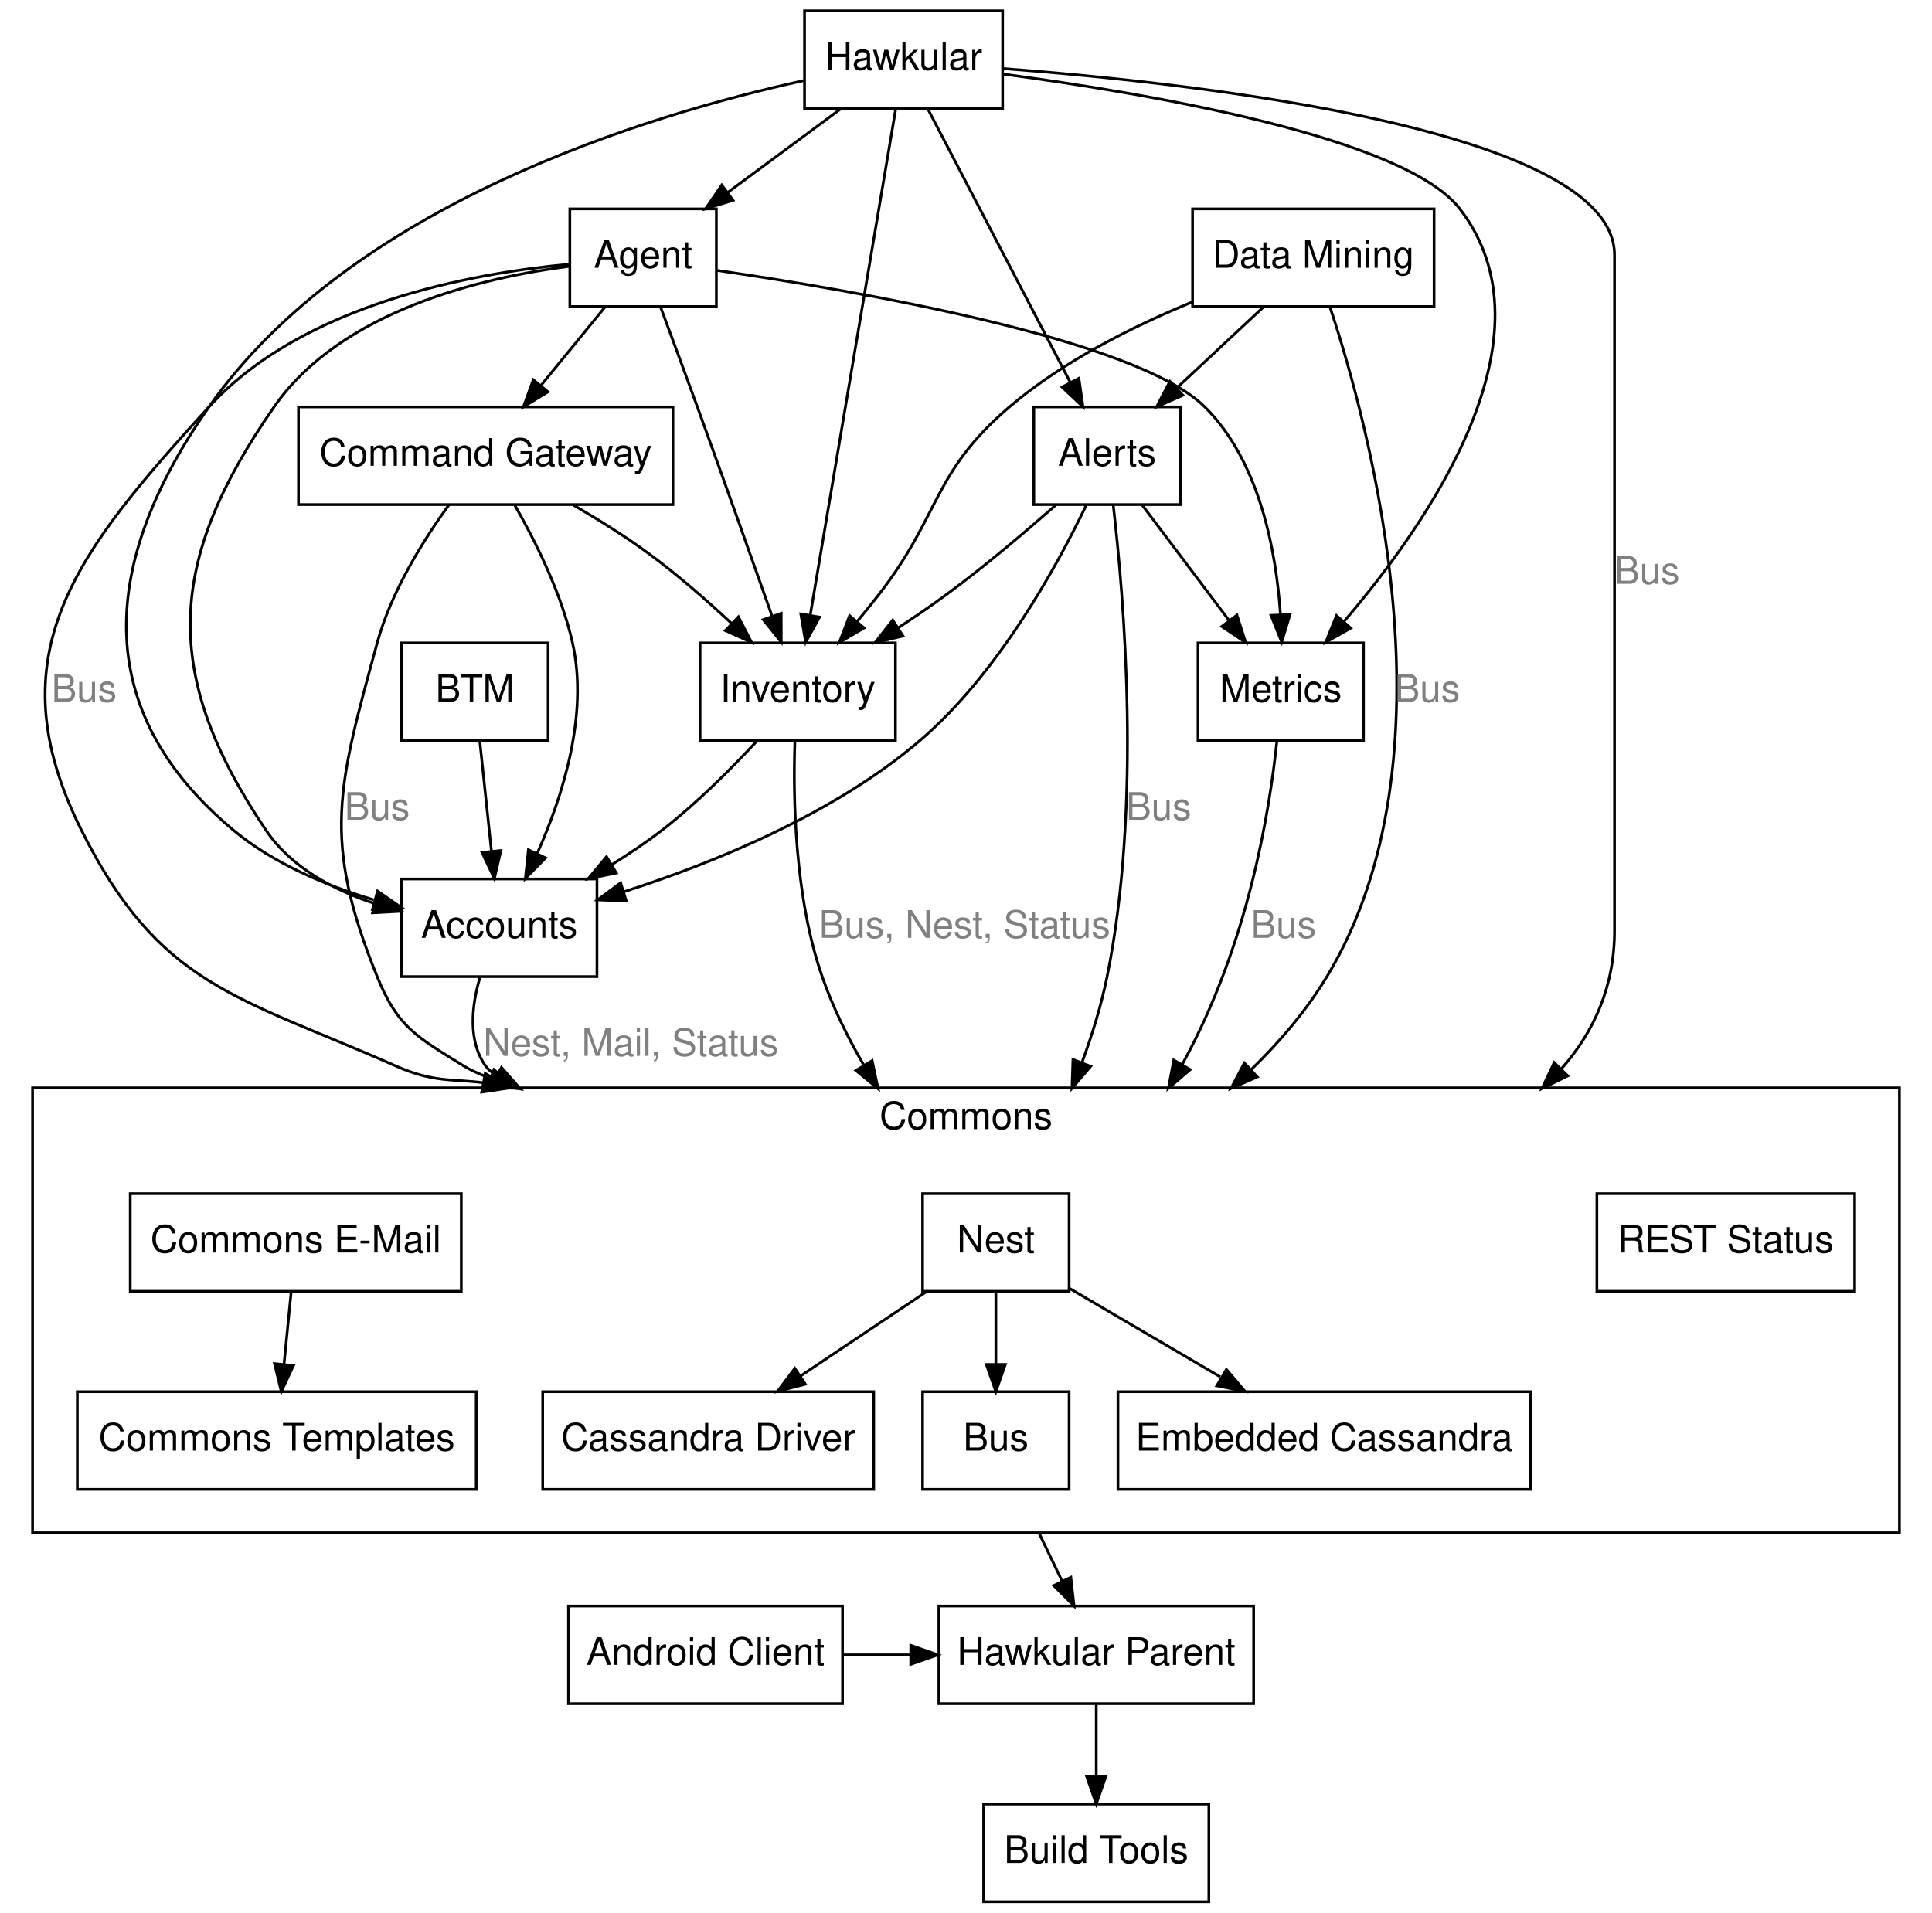
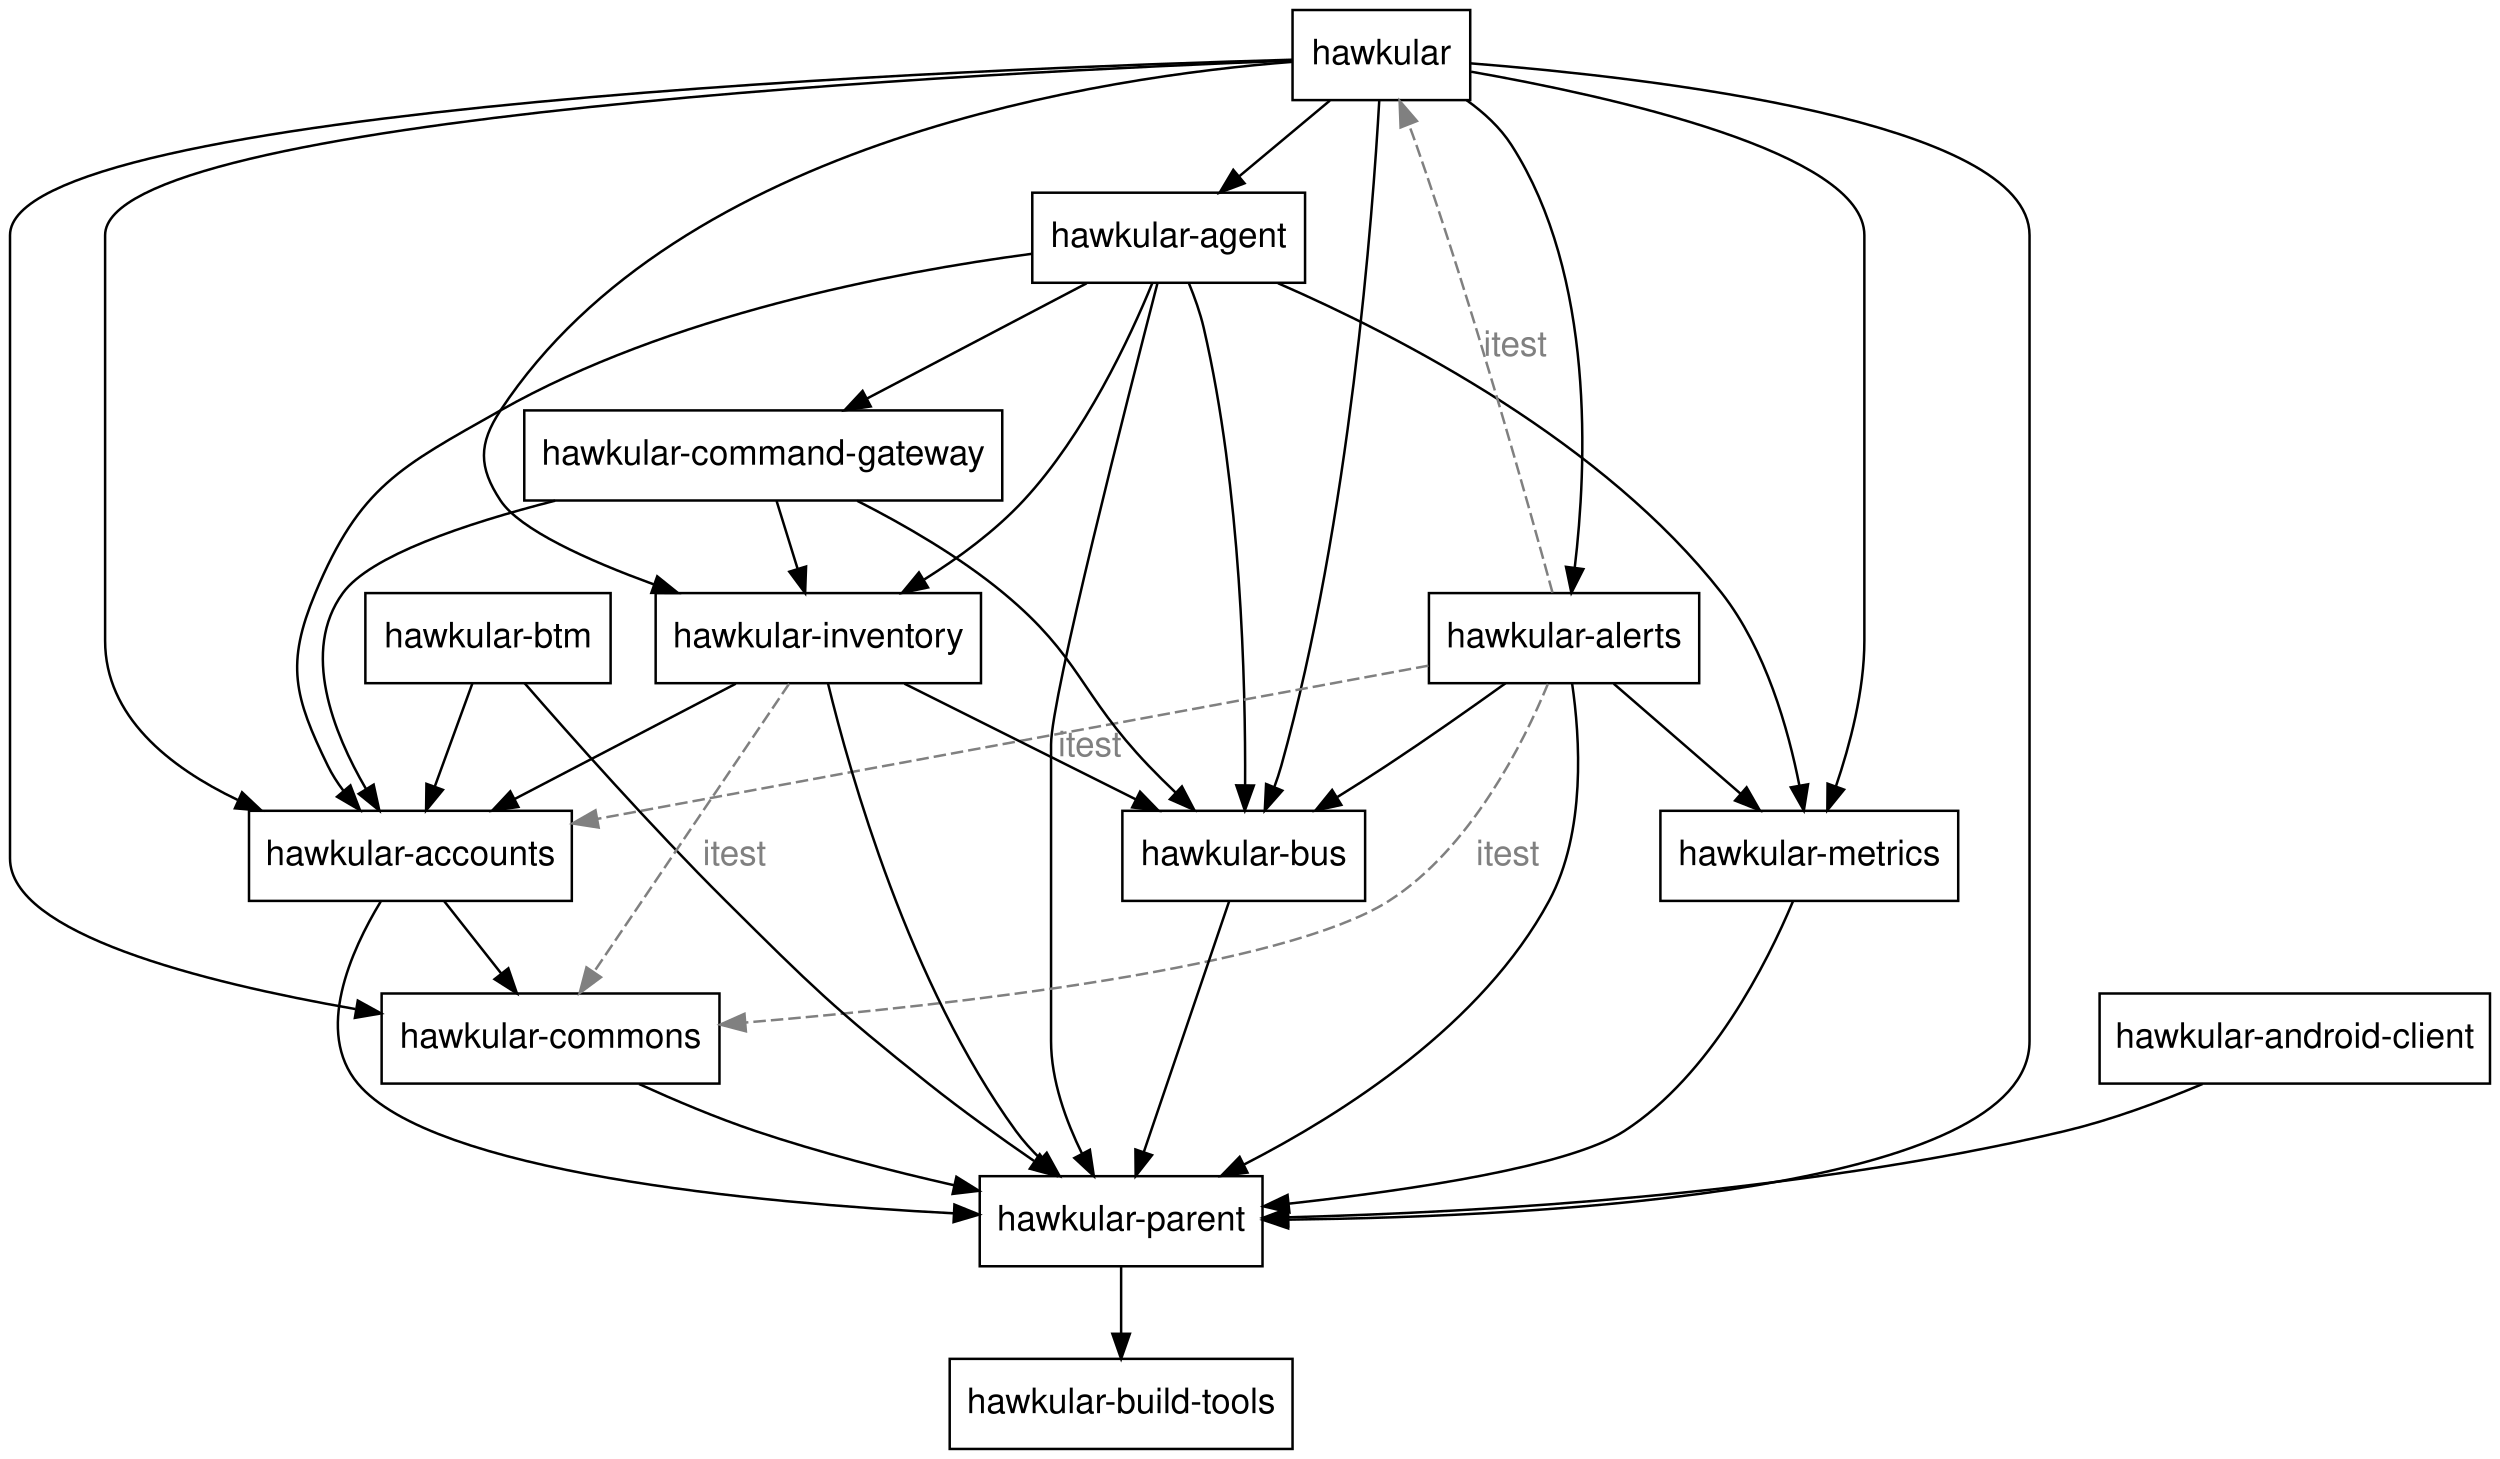
- <svg xmlns="http://www.w3.org/2000/svg" width="712pt" height="705pt" viewBox="0.00 0.00 712.00 705.00">
-   <g id="graph0" class="graph" transform="scale(1 1) rotate(0) translate(4 701)">
-     <g id="clust1" class="cluster">
-       <polygon fill="none" stroke="black" points="8,-136 8,-300 696,-300 696,-136 8,-136" />
-       <text text-anchor="middle" x="352" y="-284.8" font-family="Helvetica,sans-Serif" font-size="14.00">Commons</text>
-     </g>
-     <g id="clust2" class="cluster" />
-     <g id="clust3" class="cluster" />
-     <g id="clust5" class="cluster" />
+ <svg xmlns="http://www.w3.org/2000/svg" width="999pt" height="583pt" viewBox="0.00 0.00 999.00 583.00">
+   <g id="graph0" class="graph" transform="scale(1 1) rotate(0) translate(4 579)">
    <g id="node1" class="node">
-       <polygon fill="none" stroke="black" points="365.5,-697 292.5,-697 292.5,-661 365.5,-661 365.5,-697" />
-       <text text-anchor="middle" x="329" y="-675.3" font-family="Helvetica,sans-Serif" font-size="14.00">Hawkular</text>
+       <polygon fill="none" stroke="black" points="583.5,-575 512.5,-575 512.5,-539 583.5,-539 583.5,-575" />
+       <text text-anchor="middle" x="548" y="-553.3" font-family="Helvetica,sans-Serif" font-size="14.00">hawkular</text>
    </g>
    <g id="node2" class="node">
-       <polygon fill="none" stroke="black" points="216,-377 144,-377 144,-341 216,-341 216,-377" />
-       <text text-anchor="middle" x="180" y="-355.3" font-family="Helvetica,sans-Serif" font-size="14.00">Accounts</text>
+       <polygon fill="none" stroke="black" points="224.5,-255 95.5,-255 95.5,-219 224.5,-219 224.5,-255" />
+       <text text-anchor="middle" x="160" y="-233.3" font-family="Helvetica,sans-Serif" font-size="14.00">hawkular-accounts</text>
+     </g>
+     <g id="edge12" class="edge">
+       <path fill="none" stroke="black" d="M512.138,-554.787C396.051,-550.389 38,-532.938 38,-485 38,-485 38,-485 38,-323 38,-292.85 63.395,-272.518 91.012,-259.321" />
+       <polygon fill="black" stroke="black" points="92.726,-262.389 100.43,-255.115 89.871,-255.997 92.726,-262.389" />
+     </g>
+     <g id="node3" class="node">
+       <polygon fill="none" stroke="black" points="517.5,-502 408.5,-502 408.5,-466 517.5,-466 517.5,-502" />
+       <text text-anchor="middle" x="463" y="-480.3" font-family="Helvetica,sans-Serif" font-size="14.00">hawkular-agent</text>
+     </g>
+     <g id="edge13" class="edge">
+       <path fill="none" stroke="black" d="M527.424,-538.813C516.566,-529.743 503.078,-518.477 491.254,-508.6" />
+       <polygon fill="black" stroke="black" points="493.305,-505.753 483.387,-502.029 488.818,-511.126 493.305,-505.753" />
+     </g>
+     <g id="node4" class="node">
+       <polygon fill="none" stroke="black" points="675,-342 567,-342 567,-306 675,-306 675,-342" />
+       <text text-anchor="middle" x="621" y="-320.3" font-family="Helvetica,sans-Serif" font-size="14.00">hawkular-alerts</text>
+     </g>
+     <g id="edge14" class="edge">
+       <path fill="none" stroke="black" d="M582.078,-538.937C588.966,-534.028 595.474,-528.052 600,-521 633.444,-468.897 630.106,-392.551 625.271,-352.247" />
+       <polygon fill="black" stroke="black" points="628.713,-351.571 623.931,-342.117 621.773,-352.489 628.713,-351.571" />
+     </g>
+     <g id="node7" class="node">
+       <polygon fill="none" stroke="black" points="541.5,-255 444.5,-255 444.5,-219 541.5,-219 541.5,-255" />
+       <text text-anchor="middle" x="493" y="-233.3" font-family="Helvetica,sans-Serif" font-size="14.00">hawkular-bus</text>
+     </g>
+     <g id="edge15" class="edge">
+       <path fill="none" stroke="black" d="M547.15,-538.771C544.609,-494.104 535.459,-371.203 508,-273 507.216,-270.195 506.257,-267.318 505.207,-264.478" />
+       <polygon fill="black" stroke="black" points="508.412,-263.068 501.408,-255.119 501.926,-265.701 508.412,-263.068" />
+     </g>
+     <g id="node8" class="node">
+       <polygon fill="none" stroke="black" points="283.5,-182 148.5,-182 148.5,-146 283.5,-146 283.5,-182" />
+       <text text-anchor="middle" x="216" y="-160.3" font-family="Helvetica,sans-Serif" font-size="14.00">hawkular-commons</text>
+     </g>
+     <g id="edge16" class="edge">
+       <path fill="none" stroke="black" d="M512.466,-555.148C391.033,-551.769 0,-536.864 0,-485 0,-485 0,-485 0,-236 0,-205.993 76.185,-186.585 138.063,-175.771" />
+       <polygon fill="black" stroke="black" points="138.974,-179.167 148.249,-174.045 137.805,-172.265 138.974,-179.167" />
+     </g>
+     <g id="node10" class="node">
+       <polygon fill="none" stroke="black" points="388,-342 258,-342 258,-306 388,-306 388,-342" />
+       <text text-anchor="middle" x="323" y="-320.3" font-family="Helvetica,sans-Serif" font-size="14.00">hawkular-inventory</text>
+     </g>
+     <g id="edge17" class="edge">
+       <path fill="none" stroke="black" d="M512.47,-554.281C438.218,-548.529 267.573,-523.544 196,-415 187.192,-401.643 187.173,-392.345 196,-379 203.656,-367.426 230.388,-355.269 257.364,-345.427" />
+       <polygon fill="black" stroke="black" points="258.633,-348.691 266.885,-342.047 256.291,-342.094 258.633,-348.691" />
+     </g>
+     <g id="node11" class="node">
+       <polygon fill="none" stroke="black" points="778.5,-255 659.5,-255 659.5,-219 778.5,-219 778.5,-255" />
+       <text text-anchor="middle" x="719" y="-233.3" font-family="Helvetica,sans-Serif" font-size="14.00">hawkular-metrics</text>
+     </g>
+     <g id="edge18" class="edge">
+       <path fill="none" stroke="black" d="M583.85,-550.346C639.664,-540.518 741,-518.114 741,-485 741,-485 741,-485 741,-323 741,-303.055 735.253,-281.294 729.633,-264.783" />
+       <polygon fill="black" stroke="black" points="732.881,-263.47 726.204,-255.244 726.294,-265.838 732.881,-263.47" />
+     </g>
+     <g id="node12" class="node">
+       <polygon fill="none" stroke="black" points="500.5,-109 387.5,-109 387.5,-73 500.5,-73 500.5,-109" />
+       <text text-anchor="middle" x="444" y="-87.3" font-family="Helvetica,sans-Serif" font-size="14.00">hawkular-parent</text>
+     </g>
+     <g id="edge2" class="edge">
+       <path fill="none" stroke="black" d="M583.741,-553.679C654.791,-548.081 807,-530.75 807,-485 807,-485 807,-485 807,-163 807,-103.34 615.761,-92.881 510.897,-91.631" />
+       <polygon fill="black" stroke="black" points="510.751,-88.129 500.719,-91.535 510.685,-95.129 510.751,-88.129" />
+     </g>
+     <g id="edge36" class="edge">
+       <path fill="none" stroke="black" d="M173.556,-218.813C180.366,-210.179 188.745,-199.555 196.255,-190.034" />
+       <polygon fill="black" stroke="black" points="199.124,-192.048 202.569,-182.029 193.628,-187.713 199.124,-192.048" />
+     </g>
+     <g id="edge3" class="edge">
+       <path fill="none" stroke="black" d="M148.122,-218.729C136.137,-198.96 121.681,-166.655 139,-146 168.779,-110.485 296.742,-98.314 377.162,-94.153" />
+       <polygon fill="black" stroke="black" points="377.392,-97.646 387.209,-93.662 377.05,-90.654 377.392,-97.646" />
+     </g>
+     <g id="edge26" class="edge">
+       <path fill="none" stroke="black" d="M408.473,-477.604C352.2,-470.157 263.374,-453.04 196,-415 155.771,-392.286 139.825,-384.622 122,-342 110.137,-313.634 113.538,-300.643 127,-273 128.671,-269.57 130.796,-266.249 133.16,-263.108" />
+       <polygon fill="black" stroke="black" points="136.02,-265.148 139.83,-255.262 130.687,-260.614 136.02,-265.148" />
+     </g>
+     <g id="edge23" class="edge">
+       <path fill="none" stroke="black" d="M471.051,-465.89C473.351,-460.303 475.608,-453.992 477,-448 491.931,-383.73 493.763,-305.722 493.543,-265.279" />
+       <polygon fill="black" stroke="black" points="497.042,-265.105 493.44,-255.141 490.042,-265.177 497.042,-265.105" />
+     </g>
+     <g id="node9" class="node">
+       <polygon fill="none" stroke="black" points="396.5,-415 205.5,-415 205.5,-379 396.5,-379 396.5,-415" />
+       <text text-anchor="middle" x="301" y="-393.3" font-family="Helvetica,sans-Serif" font-size="14.00">hawkular-command-gateway</text>
+     </g>
+     <g id="edge22" class="edge">
+       <path fill="none" stroke="black" d="M430.217,-465.799C404.882,-452.506 369.653,-434.021 342.377,-419.71" />
+       <polygon fill="black" stroke="black" points="343.939,-416.577 333.458,-415.03 340.686,-422.776 343.939,-416.577" />
+     </g>
+     <g id="edge24" class="edge">
+       <path fill="none" stroke="black" d="M456.496,-465.937C447.479,-443.929 429.483,-405.355 405,-379 393.675,-366.809 379.064,-356.064 365.319,-347.434" />
+       <polygon fill="black" stroke="black" points="366.824,-344.253 356.456,-342.074 363.202,-350.244 366.824,-344.253" />
+     </g>
+     <g id="edge25" class="edge">
+       <path fill="none" stroke="black" d="M506.691,-465.821C556.438,-444.129 636.894,-402.226 684,-342 701.63,-319.46 710.621,-287.565 715.041,-265.054" />
+       <polygon fill="black" stroke="black" points="718.499,-265.599 716.813,-255.139 711.608,-264.367 718.499,-265.599" />
+     </g>
+     <g id="edge5" class="edge">
+       <path fill="none" stroke="black" d="M458.493,-465.722C446.73,-420.362 416,-300.089 416,-281.5 416,-281.5 416,-281.5 416,-163 416,-147.326 421.978,-130.978 428.41,-117.926" />
+       <polygon fill="black" stroke="black" points="431.517,-119.537 433.094,-109.06 425.328,-116.267 431.517,-119.537" />
+     </g>
+     <g id="edge27" class="edge">
+       <path fill="none" stroke="gray" stroke-dasharray="5,2" d="M616.372,-342.204C607.021,-376.513 584.818,-455.758 562,-521 561.048,-523.722 560.009,-526.544 558.941,-529.351" />
+       <polygon fill="gray" stroke="gray" points="555.68,-528.08 555.284,-538.667 562.196,-530.638 555.68,-528.08" />
+       <text text-anchor="middle" x="601.5" y="-436.8" font-family="Helvetica,sans-Serif" font-size="14.00" fill="grey">itest</text>
+     </g>
+     <g id="edge28" class="edge">
+       <path fill="none" stroke="gray" stroke-dasharray="5,2" d="M566.762,-312.999C484.435,-297.82 327.696,-268.92 234.661,-251.766" />
+       <polygon fill="gray" stroke="gray" points="235.221,-248.31 224.752,-249.939 233.952,-255.194 235.221,-248.31" />
+       <text text-anchor="middle" x="431.5" y="-276.8" font-family="Helvetica,sans-Serif" font-size="14.00" fill="grey">itest</text>
+     </g>
+     <g id="edge30" class="edge">
+       <path fill="none" stroke="black" d="M597.589,-305.957C583.869,-296.11 566.119,-283.61 550,-273 543.731,-268.874 536.995,-264.601 530.427,-260.518" />
+       <polygon fill="black" stroke="black" points="531.984,-257.366 521.635,-255.099 528.312,-263.325 531.984,-257.366" />
+     </g>
+     <g id="edge29" class="edge">
+       <path fill="none" stroke="gray" stroke-dasharray="5,2" d="M614.554,-305.733C604.729,-282.001 583.635,-239.876 551,-219 509.512,-192.461 379.312,-177.553 293.98,-170.405" />
+       <polygon fill="gray" stroke="gray" points="294.058,-166.899 283.805,-169.571 293.486,-173.876 294.058,-166.899" />
+       <text text-anchor="middle" x="598.5" y="-233.3" font-family="Helvetica,sans-Serif" font-size="14.00" fill="grey">itest</text>
+     </g>
+     <g id="edge31" class="edge">
+       <path fill="none" stroke="black" d="M640.832,-305.799C655.443,-293.126 675.495,-275.734 691.632,-261.738" />
+       <polygon fill="black" stroke="black" points="693.937,-264.372 699.198,-255.175 689.35,-259.084 693.937,-264.372" />
+     </g>
+     <g id="edge6" class="edge">
+       <path fill="none" stroke="black" d="M624.202,-305.975C627.374,-284.35 629.858,-246.535 615,-219 588.445,-169.786 533.595,-134.4 493.144,-113.677" />
+       <polygon fill="black" stroke="black" points="494.484,-110.434 483.973,-109.102 491.359,-116.698 494.484,-110.434" />
+     </g>
+     <g id="node5" class="node">
+       <polygon fill="none" stroke="black" points="240,-342 142,-342 142,-306 240,-306 240,-342" />
+       <text text-anchor="middle" x="191" y="-320.3" font-family="Helvetica,sans-Serif" font-size="14.00">hawkular-btm</text>
+     </g>
+     <g id="edge32" class="edge">
+       <path fill="none" stroke="black" d="M184.727,-305.799C180.441,-294.047 174.675,-278.238 169.789,-264.842" />
+       <polygon fill="black" stroke="black" points="172.978,-263.371 166.264,-255.175 166.402,-265.769 172.978,-263.371" />
+     </g>
+     <g id="edge7" class="edge">
+       <path fill="none" stroke="black" d="M205.653,-305.964C223.911,-284.973 256.332,-248.47 286,-219 320.383,-184.847 329.091,-176.191 367,-146 380.411,-135.32 395.774,-124.316 409.232,-115.051" />
+       <polygon fill="black" stroke="black" points="411.471,-117.761 417.761,-109.235 407.528,-111.977 411.471,-117.761" />
+     </g>
+     <g id="node6" class="node">
+       <polygon fill="none" stroke="black" points="512.5,-36 375.5,-36 375.5,-0 512.5,-0 512.5,-36" />
+       <text text-anchor="middle" x="444" y="-14.3" font-family="Helvetica,sans-Serif" font-size="14.00">hawkular-build-tools</text>
+     </g>
+     <g id="edge8" class="edge">
+       <path fill="none" stroke="black" d="M487.187,-218.916C478.751,-194.125 463.038,-147.948 453.07,-118.656" />
+       <polygon fill="black" stroke="black" points="456.341,-117.401 449.806,-109.062 449.714,-119.656 456.341,-117.401" />
+     </g>
+     <g id="edge9" class="edge">
+       <path fill="none" stroke="black" d="M251.378,-145.817C265.636,-139.33 282.38,-132.254 298,-127 323.518,-118.416 352.211,-111.062 377.364,-105.341" />
+       <polygon fill="black" stroke="black" points="378.181,-108.745 387.178,-103.151 376.656,-101.914 378.181,-108.745" />
+     </g>
+     <g id="edge19" class="edge">
+       <path fill="none" stroke="black" d="M217.842,-378.931C181.106,-369.541 143.783,-356.792 133,-342 116.195,-318.947 129.104,-286.323 142.222,-263.79" />
+       <polygon fill="black" stroke="black" points="145.309,-265.451 147.579,-255.102 139.351,-261.777 145.309,-265.451" />
+     </g>
+     <g id="edge20" class="edge">
+       <path fill="none" stroke="black" d="M338.536,-378.87C357.135,-369.424 379.333,-356.644 397,-342 427.844,-316.435 427.321,-301.963 455,-273 458.385,-269.458 462.056,-265.834 465.736,-262.324" />
+       <polygon fill="black" stroke="black" points="468.293,-264.725 473.215,-255.343 463.516,-259.608 468.293,-264.725" />
+     </g>
+     <g id="edge21" class="edge">
+       <path fill="none" stroke="black" d="M306.326,-378.813C308.839,-370.702 311.896,-360.836 314.703,-351.777" />
+       <polygon fill="black" stroke="black" points="318.107,-352.617 317.723,-342.029 311.42,-350.545 318.107,-352.617" />
+     </g>
+     <g id="edge33" class="edge">
+       <path fill="none" stroke="black" d="M290.015,-305.799C264.523,-292.506 229.077,-274.021 201.632,-259.71" />
+       <polygon fill="black" stroke="black" points="203.143,-256.551 192.658,-255.03 199.906,-262.757 203.143,-256.551" />
+     </g>
+     <g id="edge34" class="edge">
+       <path fill="none" stroke="black" d="M357.402,-305.799C384.104,-292.448 421.279,-273.861 449.953,-259.524" />
+       <polygon fill="black" stroke="black" points="451.561,-262.633 458.94,-255.03 448.43,-256.372 451.561,-262.633" />
+     </g>
+     <g id="edge35" class="edge">
+       <path fill="none" stroke="gray" stroke-dasharray="5,2" d="M311.345,-305.79C292.532,-278.01 255.364,-223.126 233.403,-190.698" />
+       <polygon fill="gray" stroke="gray" points="236.146,-188.506 227.64,-182.188 230.35,-192.431 236.146,-188.506" />
+       <text text-anchor="middle" x="289.5" y="-233.3" font-family="Helvetica,sans-Serif" font-size="14.00" fill="grey">itest</text>
+     </g>
+     <g id="edge10" class="edge">
+       <path fill="none" stroke="black" d="M326.873,-305.875C335.602,-269.994 359.443,-185.417 402,-127 404.854,-123.083 408.24,-119.336 411.833,-115.847" />
+       <polygon fill="black" stroke="black" points="414.279,-118.354 419.394,-109.076 409.609,-113.14 414.279,-118.354" />
    </g>
    <g id="edge11" class="edge">
-       <path fill="none" stroke="black" d="M292.067,-671.258C234.705,-658.67 125.364,-625.776 73,-551 33.163,-494.113 28.691,-439.512 82,-395 96.723,-382.707 116.088,-374.591 133.714,-369.301" />
-       <polygon fill="black" stroke="black" points="135.135,-372.539 143.842,-366.503 133.271,-365.792 135.135,-372.539" />
-     </g>
-     <g id="node3" class="node">
-       <polygon fill="none" stroke="black" points="260,-624 206,-624 206,-588 260,-588 260,-624" />
-       <text text-anchor="middle" x="233" y="-602.3" font-family="Helvetica,sans-Serif" font-size="14.00">Agent</text>
-     </g>
-     <g id="edge12" class="edge">
-       <path fill="none" stroke="black" d="M305.761,-660.813C293.262,-651.569 277.678,-640.043 264.142,-630.032" />
-       <polygon fill="black" stroke="black" points="266.146,-627.161 256.025,-624.029 261.984,-632.789 266.146,-627.161" />
-     </g>
-     <g id="node4" class="node">
-       <polygon fill="none" stroke="black" points="431,-551 377,-551 377,-515 431,-515 431,-551" />
-       <text text-anchor="middle" x="404" y="-529.3" font-family="Helvetica,sans-Serif" font-size="14.00">Alerts</text>
-     </g>
-     <g id="edge13" class="edge">
-       <path fill="none" stroke="black" d="M337.898,-660.916C350.866,-636.016 375.071,-589.544 390.316,-560.273" />
-       <polygon fill="black" stroke="black" points="393.598,-561.548 395.114,-551.062 387.39,-558.314 393.598,-561.548" />
-     </g>
-     <g id="node8" class="node">
-       <polygon fill="none" stroke="black" points="326,-464 254,-464 254,-428 326,-428 326,-464" />
-       <text text-anchor="middle" x="290" y="-442.3" font-family="Helvetica,sans-Serif" font-size="14.00">Inventory</text>
-     </g>
-     <g id="edge15" class="edge">
-       <path fill="none" stroke="black" d="M326.069,-660.637C319.333,-620.74 302.708,-522.273 294.598,-474.236" />
-       <polygon fill="black" stroke="black" points="298.028,-473.527 292.912,-464.249 291.126,-474.692 298.028,-473.527" />
-     </g>
-     <g id="node9" class="node">
-       <polygon fill="none" stroke="black" points="498.5,-464 437.5,-464 437.5,-428 498.5,-428 498.5,-464" />
-       <text text-anchor="middle" x="468" y="-442.3" font-family="Helvetica,sans-Serif" font-size="14.00">Metrics</text>
-     </g>
-     <g id="edge16" class="edge">
-       <path fill="none" stroke="black" d="M365.799,-673.663C419.088,-666.541 513.611,-650.455 534,-624 570.108,-577.149 522.578,-508.458 491.338,-471.956" />
-       <polygon fill="black" stroke="black" points="493.8,-469.455 484.573,-464.249 488.54,-474.073 493.8,-469.455" />
-     </g>
-     <g id="node14" class="node">
-       <polygon fill="none" stroke="black" points="390,-261 336,-261 336,-225 390,-225 390,-261" />
-       <text text-anchor="middle" x="363" y="-239.3" font-family="Helvetica,sans-Serif" font-size="14.00">Nest</text>
-     </g>
-     <g id="edge14" class="edge">
-       <path fill="none" stroke="black" d="M365.706,-675.718C437.812,-670.224 591,-653.125 591,-607 591,-607 591,-607 591,-358 591,-337.587 583.599,-320.83 571.463,-307.073" />
-       <polygon fill="black" stroke="black" points="573.756,-304.413 564.251,-299.734 568.764,-309.32 573.756,-304.413" />
-       <text text-anchor="middle" x="603" y="-485.8" font-family="Helvetica,sans-Serif" font-size="14.00" fill="grey">Bus</text>
+       <path fill="none" stroke="black" d="M712.451,-218.789C702.12,-194.149 679.586,-149.334 645,-127 623.217,-112.933 560.603,-103.508 510.989,-98.017" />
+       <polygon fill="black" stroke="black" points="511.253,-94.525 500.937,-96.938 510.506,-101.485 511.253,-94.525" />
+     </g>
+     <g id="edge1" class="edge">
+       <path fill="none" stroke="black" d="M444,-72.813C444,-64.79 444,-55.047 444,-46.069" />
+       <polygon fill="black" stroke="black" points="447.5,-46.029 444,-36.029 440.5,-46.029 447.5,-46.029" />
    </g>
    <g id="node13" class="node">
-       <polygon fill="none" stroke="black" points="679.5,-261 584.5,-261 584.5,-225 679.5,-225 679.5,-261" />
-       <text text-anchor="middle" x="632" y="-239.3" font-family="Helvetica,sans-Serif" font-size="14.00">REST Status</text>
-     </g>
-     <g id="edge17" class="edge">
-       <path fill="none" stroke="black" d="M172.899,-340.762C169.835,-330.364 168.297,-317.363 175,-308 175.743,-306.962 177.028,-305.831 178.792,-304.62" />
-       <polygon fill="black" stroke="black" points="180.793,-307.511 187.822,-299.583 177.383,-301.397 180.793,-307.511" />
-       <text text-anchor="middle" x="228.5" y="-311.8" font-family="Helvetica,sans-Serif" font-size="14.00" fill="grey">Nest, Mail, Status</text>
-     </g>
-     <g id="node18" class="node">
-       <polygon fill="none" stroke="black" points="166,-261 44,-261 44,-225 166,-225 166,-261" />
-       <text text-anchor="middle" x="105" y="-239.3" font-family="Helvetica,sans-Serif" font-size="14.00">Commons E-Mail</text>
-     </g>
-     <g id="edge24" class="edge">
-       <path fill="none" stroke="black" d="M205.891,-602.858C173.831,-598.716 121.708,-586.575 97,-551 57.442,-494.044 55.295,-452.54 94,-395 103.152,-381.395 118.608,-373.076 133.915,-367.99" />
-       <polygon fill="black" stroke="black" points="135.258,-371.244 143.883,-365.092 133.304,-364.522 135.258,-371.244" />
-     </g>
-     <g id="node7" class="node">
-       <polygon fill="none" stroke="black" points="244,-551 106,-551 106,-515 244,-515 244,-551" />
-       <text text-anchor="middle" x="175" y="-529.3" font-family="Helvetica,sans-Serif" font-size="14.00">Command Gateway</text>
-     </g>
-     <g id="edge20" class="edge">
-       <path fill="none" stroke="black" d="M218.96,-587.813C211.907,-579.179 203.228,-568.555 195.45,-559.034" />
-       <polygon fill="black" stroke="black" points="197.948,-556.559 188.911,-551.029 192.527,-560.988 197.948,-556.559" />
-     </g>
-     <g id="edge22" class="edge">
-       <path fill="none" stroke="black" d="M239.362,-587.996C243.32,-577.374 248.497,-563.404 253,-551 262.498,-524.838 273.128,-494.888 280.548,-473.868" />
-       <polygon fill="black" stroke="black" points="283.89,-474.917 283.914,-464.322 277.288,-472.589 283.89,-474.917" />
-     </g>
-     <g id="edge23" class="edge">
-       <path fill="none" stroke="black" d="M260.206,-601.328C310.366,-594.024 414.624,-576.178 440,-551 460.258,-530.899 466.314,-497.8 467.9,-474.346" />
-       <polygon fill="black" stroke="black" points="471.398,-474.477 468.35,-464.33 464.405,-474.163 471.398,-474.477" />
-     </g>
-     <g id="edge21" class="edge">
-       <path fill="none" stroke="black" d="M205.777,-603.612C170.011,-600.277 107.688,-589.001 73,-551 24.182,-497.519 -6.383,-459.767 26,-395 54.82,-337.359 83.048,-334.034 142,-308 155.852,-301.883 162.594,-303.37 174.088,-301.888" />
-       <polygon fill="black" stroke="black" points="174.831,-305.309 184,-300 173.522,-298.433 174.831,-305.309" />
-       <text text-anchor="middle" x="27" y="-442.3" font-family="Helvetica,sans-Serif" font-size="14.00" fill="grey">Bus</text>
-     </g>
-     <g id="edge25" class="edge">
-       <path fill="none" stroke="black" d="M396.304,-514.754C385.482,-492.193 363.821,-452.642 335,-428 303.323,-400.916 259.17,-382.971 226.088,-372.351" />
-       <polygon fill="black" stroke="black" points="226.791,-368.904 216.203,-369.288 224.719,-375.591 226.791,-368.904" />
-     </g>
-     <g id="edge27" class="edge">
-       <path fill="none" stroke="black" d="M385.142,-514.877C373.818,-504.888 358.945,-492.272 345,-482 339.367,-477.851 333.248,-473.665 327.206,-469.702" />
-       <polygon fill="black" stroke="black" points="328.777,-466.551 318.474,-464.085 324.991,-472.438 328.777,-466.551" />
-     </g>
-     <g id="edge26" class="edge">
-       <path fill="none" stroke="black" d="M416.951,-514.799C426.147,-502.587 438.641,-485.992 448.967,-472.278" />
-       <polygon fill="black" stroke="black" points="451.849,-474.269 455.068,-464.175 446.257,-470.059 451.849,-474.269" />
-     </g>
-     <g id="edge28" class="edge">
-       <path fill="none" stroke="black" d="M406.248,-514.912C410.189,-481.226 416.777,-404.048 404,-341 401.867,-330.474 398.554,-319.672 394.715,-309.273" />
-       <polygon fill="black" stroke="black" points="397.941,-307.913 391.06,-299.857 391.416,-310.446 397.941,-307.913" />
-       <text text-anchor="middle" x="423" y="-398.8" font-family="Helvetica,sans-Serif" font-size="14.00" fill="grey">Bus</text>
-     </g>
-     <g id="node5" class="node">
-       <polygon fill="none" stroke="black" points="198,-464 144,-464 144,-428 198,-428 198,-464" />
-       <text text-anchor="middle" x="171" y="-442.3" font-family="Helvetica,sans-Serif" font-size="14.00">BTM</text>
-     </g>
-     <g id="edge29" class="edge">
-       <path fill="none" stroke="black" d="M172.821,-427.799C174.053,-416.163 175.707,-400.548 177.116,-387.237" />
-       <polygon fill="black" stroke="black" points="180.609,-387.488 178.181,-377.175 173.648,-386.751 180.609,-387.488" />
-     </g>
-     <g id="node6" class="node">
-       <polygon fill="none" stroke="black" points="441.5,-36 358.5,-36 358.5,-0 441.5,-0 441.5,-36" />
-       <text text-anchor="middle" x="400" y="-14.3" font-family="Helvetica,sans-Serif" font-size="14.00">Build Tools</text>
-     </g>
-     <g id="edge30" class="edge">
-       <path fill="none" stroke="black" d="M185.662,-514.871C193.289,-501.559 202.901,-482.336 207,-464 212.937,-437.44 203.338,-407.375 193.982,-386.427" />
-       <polygon fill="black" stroke="black" points="197.061,-384.751 189.618,-377.21 190.734,-387.746 197.061,-384.751" />
-     </g>
-     <g id="edge32" class="edge">
-       <path fill="none" stroke="black" d="M207.239,-514.855C216.458,-509.513 226.346,-503.349 235,-497 245.567,-489.247 256.407,-479.776 265.639,-471.171" />
-       <polygon fill="black" stroke="black" points="268.135,-473.627 272.975,-464.202 263.314,-468.552 268.135,-473.627" />
-     </g>
-     <g id="edge31" class="edge">
-       <path fill="none" stroke="black" d="M161.508,-514.995C152.024,-501.901 140.146,-482.898 135,-464 120.637,-411.254 114.469,-391.665 135,-341 142.673,-322.066 149.671,-318.821 167,-308 168.882,-306.825 172.237,-305.277 176.762,-303.441" />
-       <polygon fill="black" stroke="black" points="178.034,-306.701 186.106,-299.84 175.517,-300.17 178.034,-306.701" />
-       <text text-anchor="middle" x="135" y="-398.8" font-family="Helvetica,sans-Serif" font-size="14.00" fill="grey">Bus</text>
-     </g>
-     <g id="edge36" class="edge">
-       <path fill="none" stroke="black" d="M274.771,-427.667C265.336,-417.485 252.639,-404.744 240,-395 234.222,-390.546 227.823,-386.242 221.421,-382.266" />
-       <polygon fill="black" stroke="black" points="223.122,-379.205 212.746,-377.065 219.523,-385.209 223.122,-379.205" />
-     </g>
-     <g id="edge37" class="edge">
-       <path fill="none" stroke="black" d="M288.95,-427.898C288.223,-406.84 288.818,-370.27 299,-341 302.865,-329.889 308.289,-318.808 314.362,-308.319" />
-       <polygon fill="black" stroke="black" points="317.419,-310.029 319.596,-299.66 311.428,-306.408 317.419,-310.029" />
-       <text text-anchor="middle" x="351.5" y="-355.3" font-family="Helvetica,sans-Serif" font-size="14.00" fill="grey">Bus, Nest, Status</text>
-     </g>
-     <g id="edge38" class="edge">
-       <path fill="none" stroke="black" d="M466.579,-427.795C463.864,-402.305 456.294,-353.432 431.725,-308.709" />
-       <polygon fill="black" stroke="black" points="434.621,-306.727 426.581,-299.828 428.564,-310.235 434.621,-306.727" />
-       <text text-anchor="middle" x="469" y="-355.3" font-family="Helvetica,sans-Serif" font-size="14.00" fill="grey">Bus</text>
-     </g>
-     <g id="node10" class="node">
-       <polygon fill="none" stroke="black" points="458,-109 342,-109 342,-73 458,-73 458,-109" />
-       <text text-anchor="middle" x="400" y="-87.3" font-family="Helvetica,sans-Serif" font-size="14.00">Hawkular Parent</text>
-     </g>
-     <g id="edge1" class="edge">
-       <path fill="none" stroke="black" d="M400,-72.813C400,-64.79 400,-55.047 400,-46.069" />
-       <polygon fill="black" stroke="black" points="403.5,-46.029 400,-36.029 396.5,-46.029 403.5,-46.029" />
-     </g>
-     <g id="node11" class="node">
-       <polygon fill="none" stroke="black" points="306.5,-109 205.5,-109 205.5,-73 306.5,-73 306.5,-109" />
-       <text text-anchor="middle" x="256" y="-87.3" font-family="Helvetica,sans-Serif" font-size="14.00">Android Client</text>
-     </g>
-     <g id="edge10" class="edge">
-       <path fill="none" stroke="black" d="M306.625,-91C314.923,-91 323.221,-91 331.519,-91" />
-       <polygon fill="black" stroke="black" points="331.641,-94.5 341.641,-91 331.641,-87.5 331.641,-94.5" />
-     </g>
-     <g id="node12" class="node">
-       <polygon fill="none" stroke="black" points="524.5,-624 435.5,-624 435.5,-588 524.5,-588 524.5,-624" />
-       <text text-anchor="middle" x="480" y="-602.3" font-family="Helvetica,sans-Serif" font-size="14.00">Data Mining</text>
-     </g>
-     <g id="edge34" class="edge">
-       <path fill="none" stroke="black" d="M461.603,-587.813C451.987,-578.83 440.066,-567.693 429.568,-557.886" />
-       <polygon fill="black" stroke="black" points="431.925,-555.298 422.228,-551.029 427.146,-560.413 431.925,-555.298" />
-     </g>
-     <g id="edge33" class="edge">
-       <path fill="none" stroke="black" d="M435.445,-589.704C413.551,-580.725 387.71,-567.809 368,-551 339.576,-526.759 342.852,-511.553 320,-482 317.411,-478.652 314.612,-475.195 311.8,-471.815" />
-       <polygon fill="black" stroke="black" points="314.445,-469.522 305.308,-464.159 309.106,-474.05 314.445,-469.522" />
-     </g>
-     <g id="edge35" class="edge">
-       <path fill="none" stroke="black" d="M486.088,-587.97C500.843,-543.516 533.847,-421.819 485,-341 477.506,-328.6 467.809,-317.144 457.16,-306.78" />
-       <polygon fill="black" stroke="black" points="459.352,-304.038 449.65,-299.78 454.579,-309.159 459.352,-304.038" />
-       <text text-anchor="middle" x="522" y="-442.3" font-family="Helvetica,sans-Serif" font-size="14.00" fill="grey">Bus</text>
-     </g>
-     <g id="node15" class="node">
-       <polygon fill="none" stroke="black" points="390,-188 336,-188 336,-152 390,-152 390,-188" />
-       <text text-anchor="middle" x="363" y="-166.3" font-family="Helvetica,sans-Serif" font-size="14.00">Bus</text>
-     </g>
-     <g id="edge2" class="edge">
-       <path fill="none" stroke="black" d="M363,-224.813C363,-216.789 363,-207.047 363,-198.069" />
-       <polygon fill="black" stroke="black" points="366.5,-198.029 363,-188.029 359.5,-198.029 366.5,-198.029" />
-     </g>
-     <g id="node16" class="node">
-       <polygon fill="none" stroke="black" points="560,-188 408,-188 408,-152 560,-152 560,-188" />
-       <text text-anchor="middle" x="484" y="-166.3" font-family="Helvetica,sans-Serif" font-size="14.00">Embedded Cassandra</text>
-     </g>
-     <g id="edge3" class="edge">
-       <path fill="none" stroke="black" d="M390.155,-226.066C406.531,-216.457 427.648,-204.066 445.702,-193.472" />
-       <polygon fill="black" stroke="black" points="447.969,-196.2 454.823,-188.121 444.426,-190.163 447.969,-196.2" />
-     </g>
-     <g id="node17" class="node">
-       <polygon fill="none" stroke="black" points="318,-188 196,-188 196,-152 318,-152 318,-188" />
-       <text text-anchor="middle" x="257" y="-166.3" font-family="Helvetica,sans-Serif" font-size="14.00">Cassandra Driver</text>
+       <polygon fill="none" stroke="black" points="991,-182 835,-182 835,-146 991,-146 991,-182" />
+       <text text-anchor="middle" x="913" y="-160.3" font-family="Helvetica,sans-Serif" font-size="14.00">hawkular-android-client</text>
    </g>
    <g id="edge4" class="edge">
-       <path fill="none" stroke="black" d="M337.61,-224.994C323.684,-215.666 306.229,-203.974 291.126,-193.858" />
-       <polygon fill="black" stroke="black" points="292.806,-190.771 282.55,-188.114 288.91,-196.587 292.806,-190.771" />
-     </g>
-     <g id="edge6" class="edge">
-       <path fill="none" stroke="black" d="M378.801,-136.117C381.659,-130.169 384.605,-124.038 387.358,-118.309" />
-       <polygon fill="black" stroke="black" points="390.635,-119.57 391.811,-109.041 384.326,-116.539 390.635,-119.57" />
-     </g>
-     <g id="node19" class="node">
-       <polygon fill="none" stroke="black" points="171.5,-188 24.5,-188 24.5,-152 171.5,-152 171.5,-188" />
-       <text text-anchor="middle" x="98" y="-166.3" font-family="Helvetica,sans-Serif" font-size="14.00">Commons Templates</text>
-     </g>
-     <g id="edge5" class="edge">
-       <path fill="none" stroke="black" d="M103.305,-224.813C102.514,-216.789 101.554,-207.047 100.669,-198.069" />
-       <polygon fill="black" stroke="black" points="104.143,-197.637 99.679,-188.029 97.177,-198.324 104.143,-197.637" />
+       <path fill="none" stroke="black" d="M876.162,-145.849C859.637,-138.876 839.692,-131.431 821,-127 714.556,-101.765 587.183,-94.548 511.076,-92.588" />
+       <polygon fill="black" stroke="black" points="510.764,-89.079 500.685,-92.345 510.6,-96.078 510.764,-89.079" />
    </g>
  </g>
</svg>
